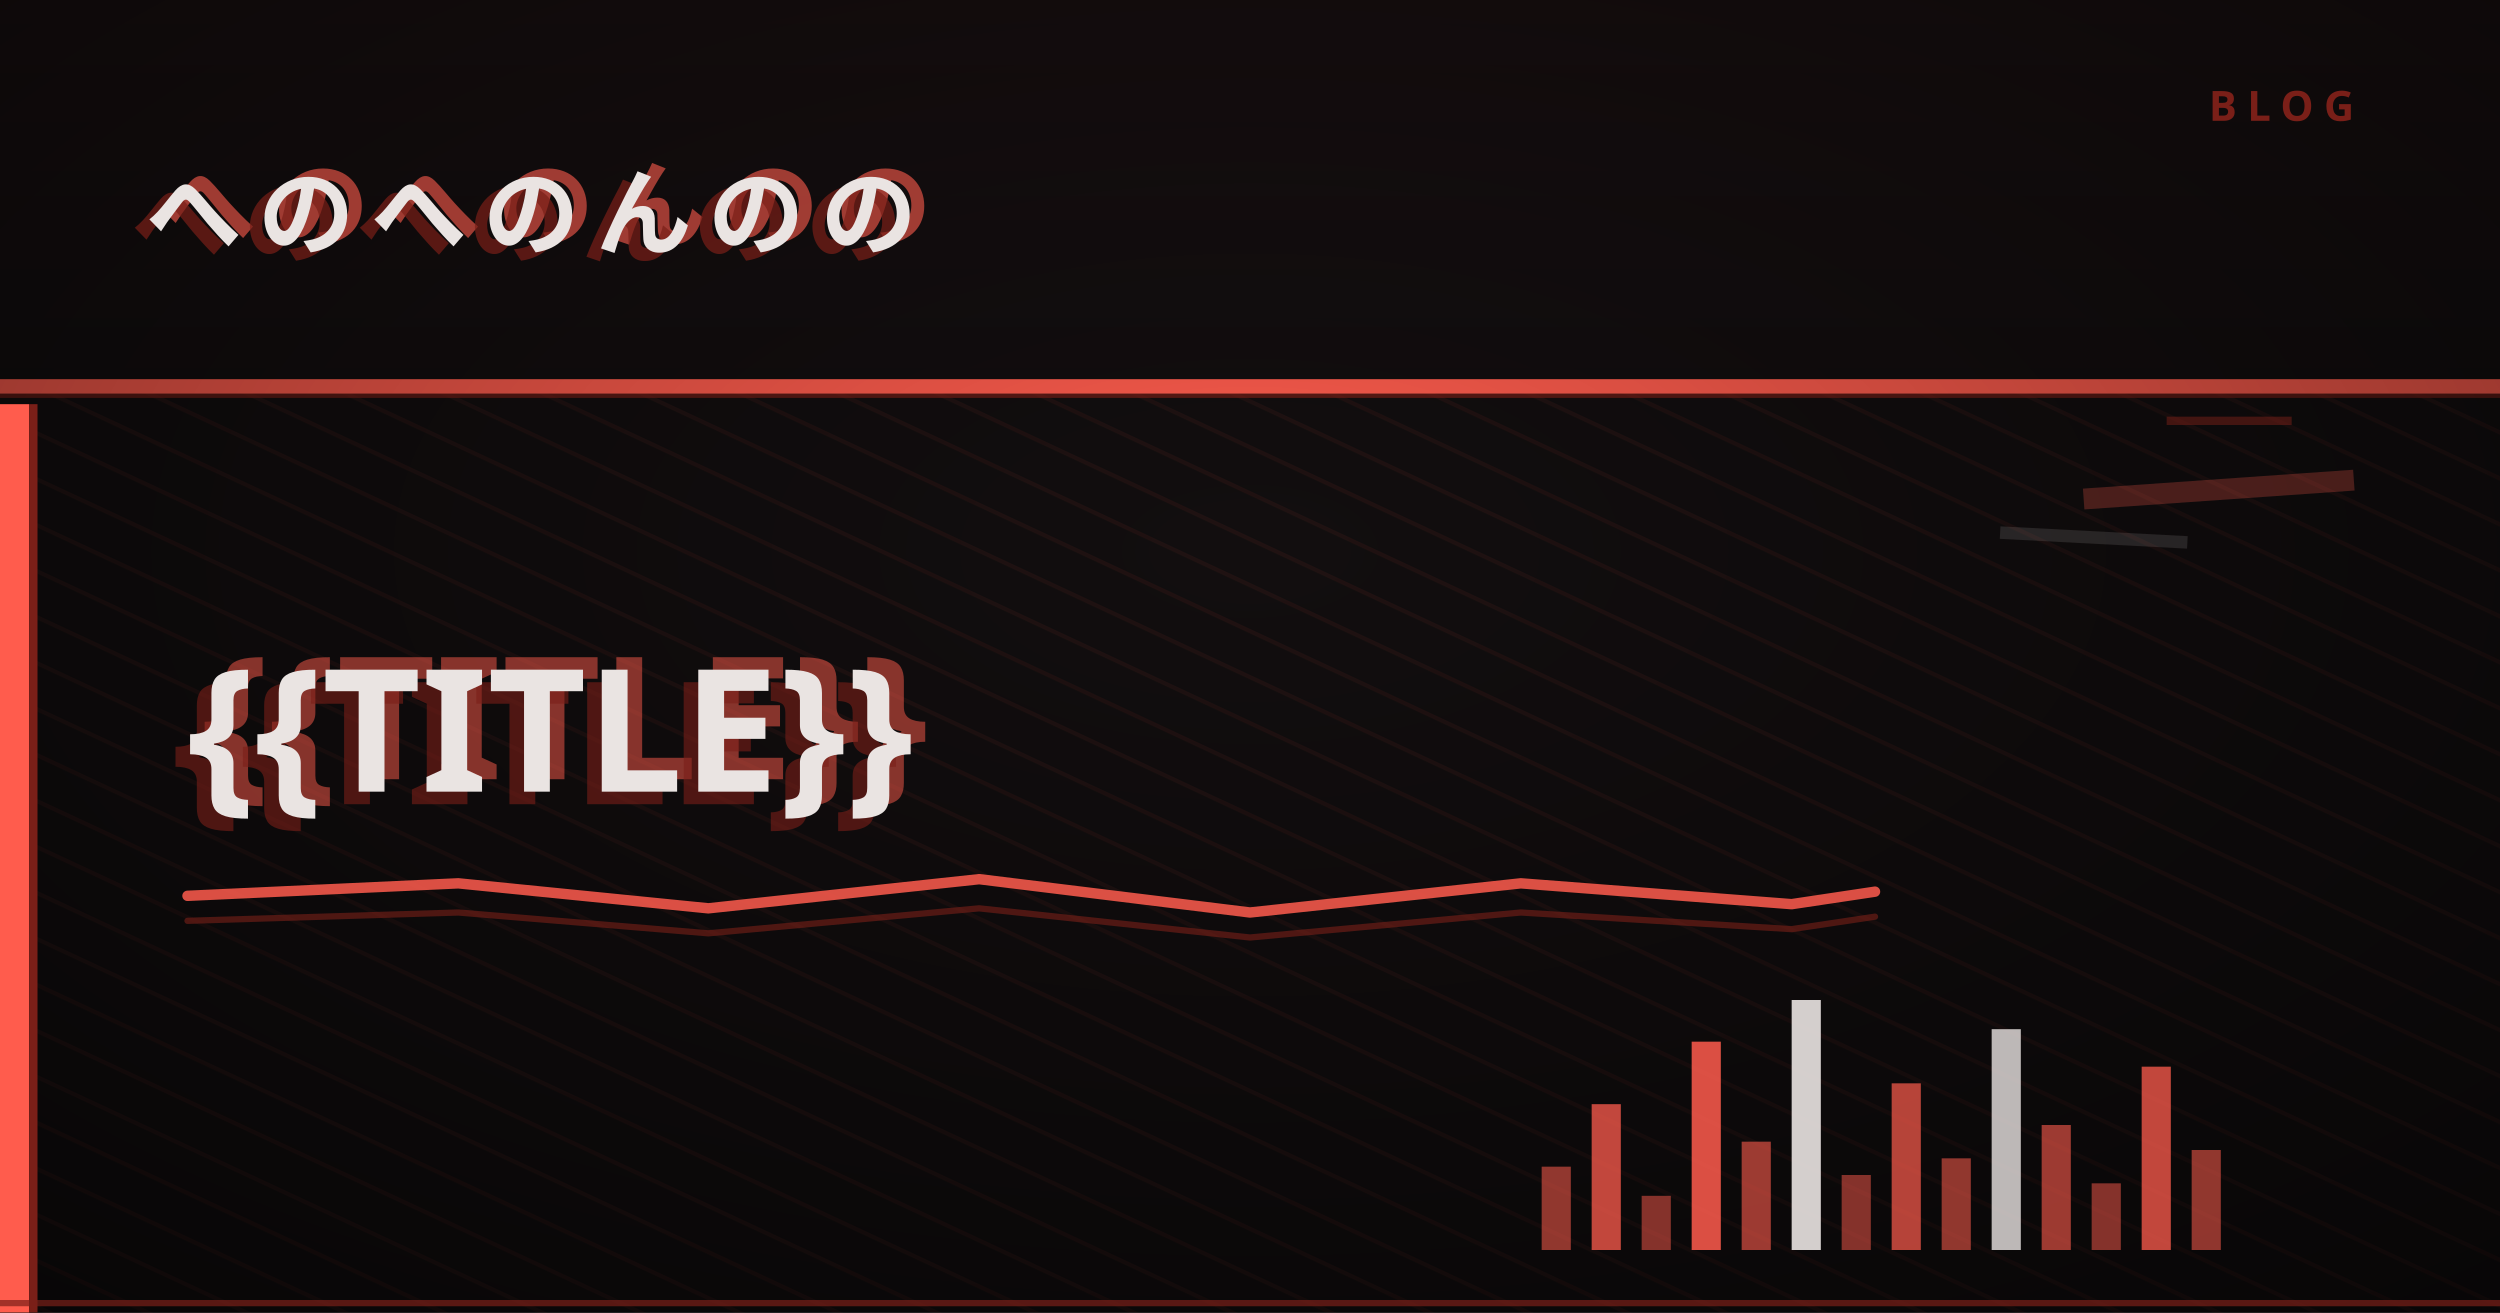
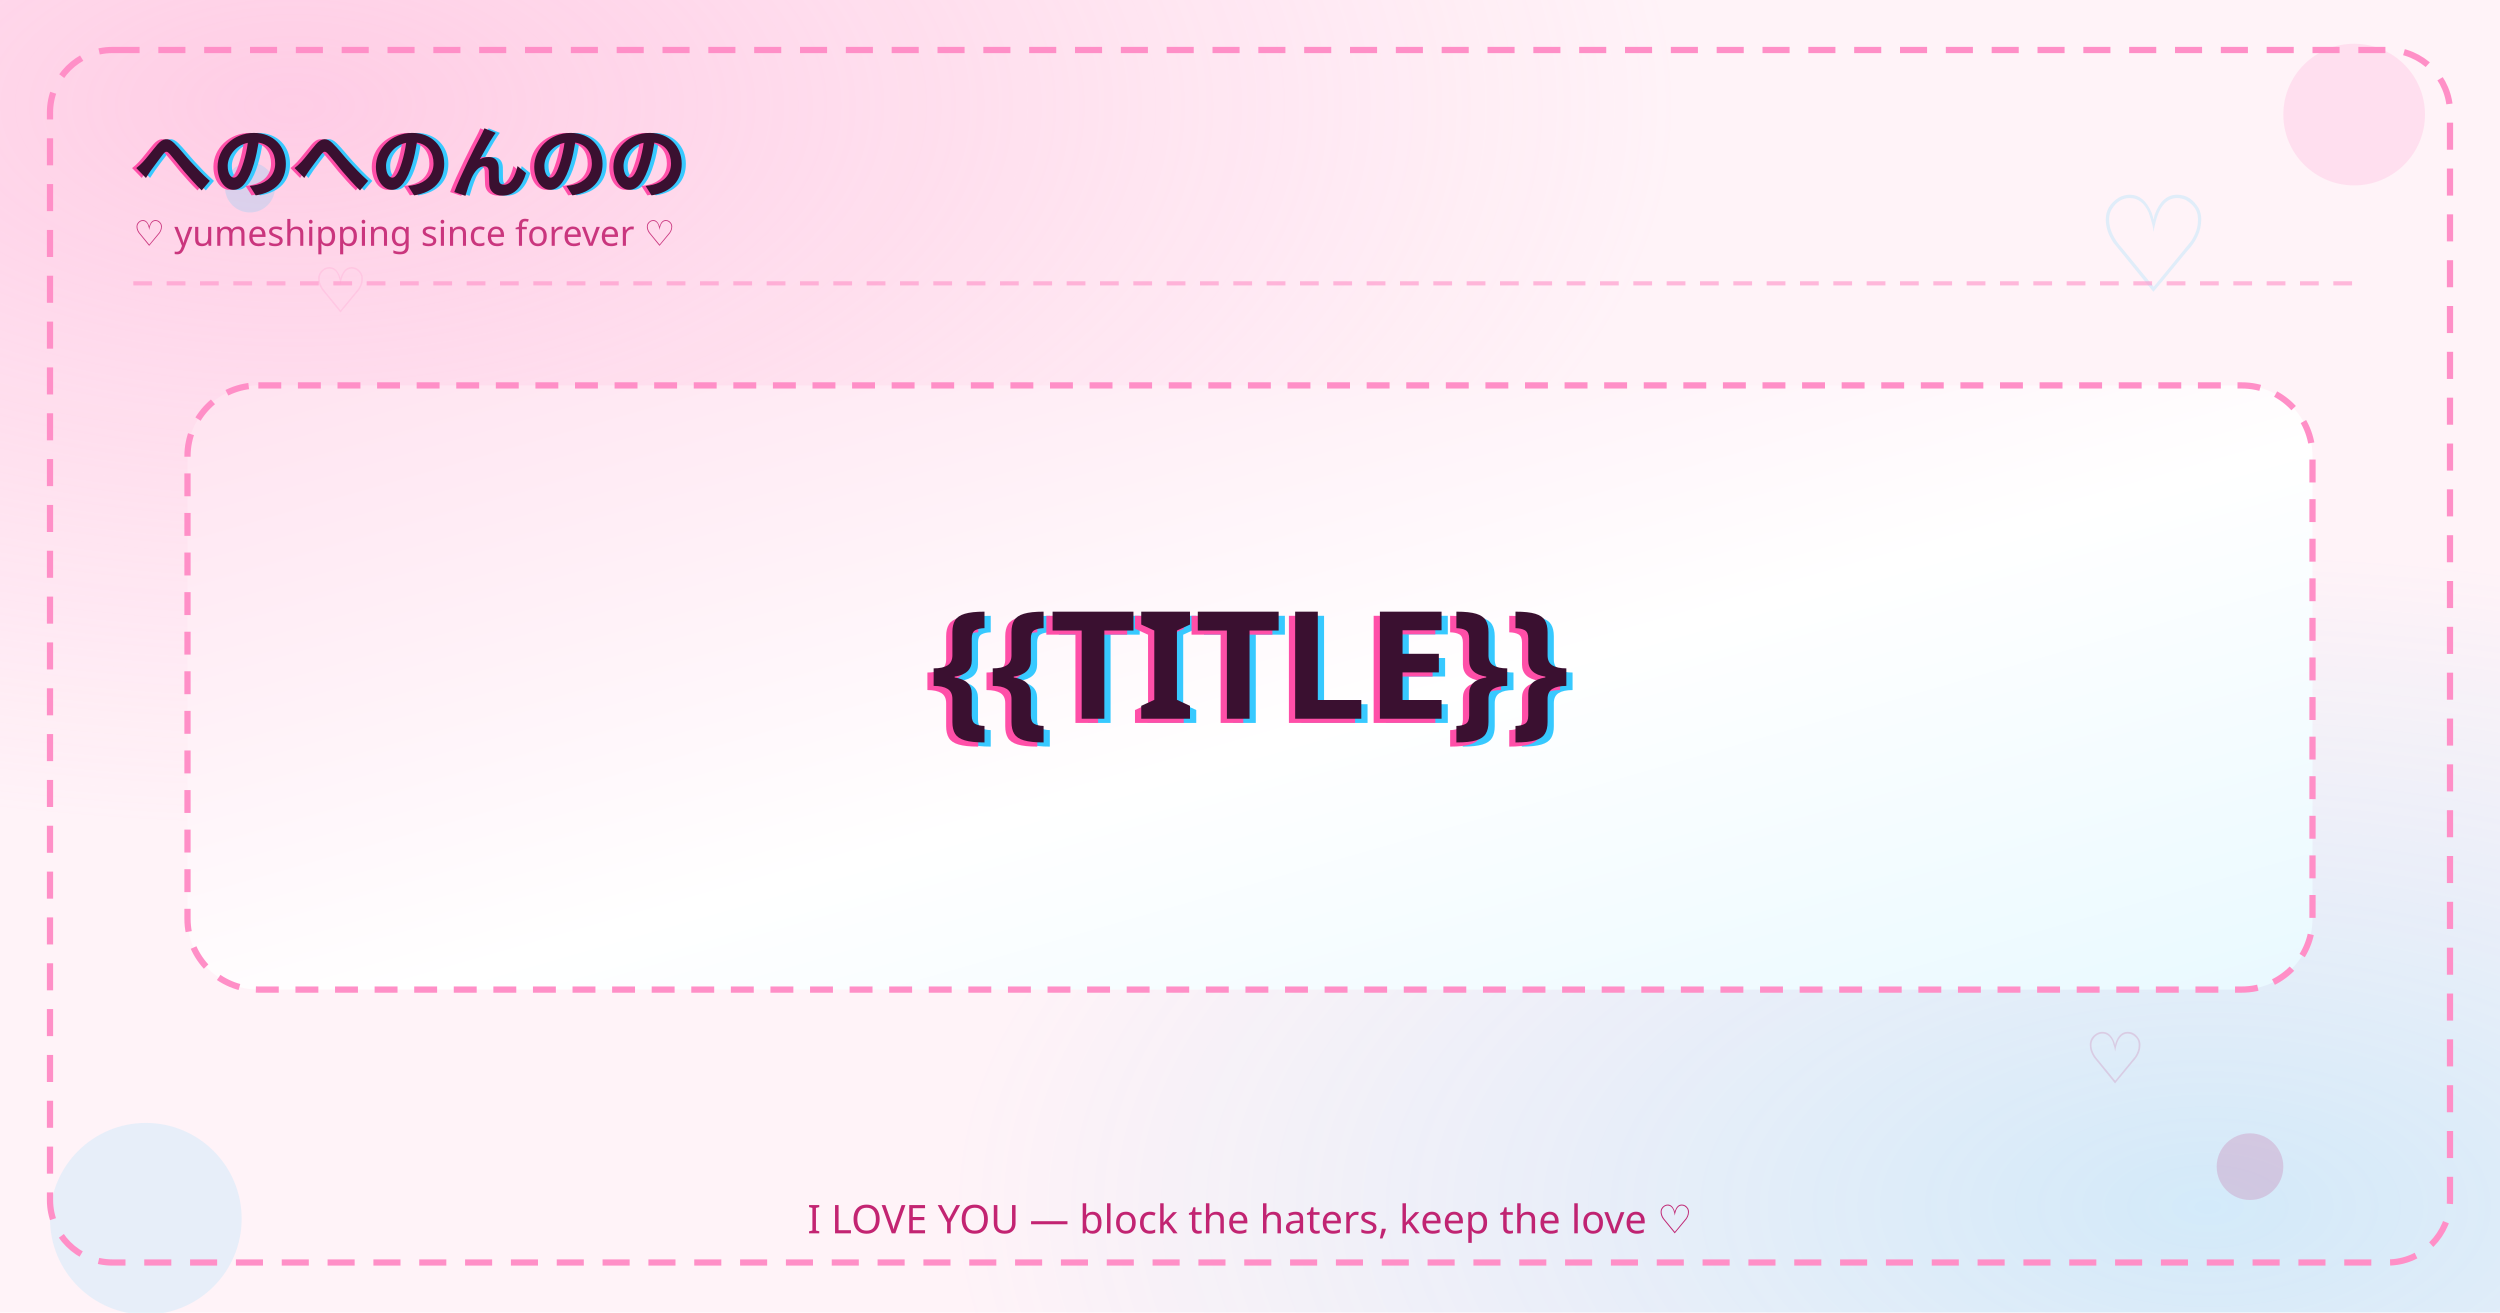
<svg xmlns="http://www.w3.org/2000/svg" width="1200" height="630" viewBox="0 0 1200 630">
  <defs>
-     <linearGradient id="headerGrad" x1="0" y1="0" x2="0" y2="1">
-       <stop offset="0%" stop-color="#1a1112" />
-       <stop offset="100%" stop-color="#120e0f" />
+     <radialGradient id="gradPink" cx="12%" cy="8%" r="55%">
+       <stop offset="0%" stop-color="#ff8fc7" stop-opacity="0.38" />
+       <stop offset="100%" stop-color="#ff8fc7" stop-opacity="0" />
+     </radialGradient>
+     <radialGradient id="gradCyan" cx="88%" cy="92%" r="50%">
+       <stop offset="0%" stop-color="#37c9ff" stop-opacity="0.22" />
+       <stop offset="100%" stop-color="#37c9ff" stop-opacity="0" />
+     </radialGradient>
+     <linearGradient id="cardEdge" x1="0%" y1="0%" x2="100%" y2="100%">
+       <stop offset="0%" stop-color="#ffe3f0" />
+       <stop offset="55%" stop-color="#ffffff" />
+       <stop offset="100%" stop-color="#e9f9ff" />
    </linearGradient>
-     <radialGradient id="vignette" cx="50%" cy="42%" r="75%">
-       <stop offset="0%" stop-color="#000000" stop-opacity="0" />
-       <stop offset="100%" stop-color="#000000" stop-opacity="0.55" />
-     </radialGradient>
-     <pattern id="diagStripes" width="20" height="20" patternUnits="userSpaceOnUse" patternTransform="rotate(115)">
-       <rect x="0" y="0" width="20" height="20" fill="#120e0f" />
-       <rect x="0" y="0" width="2" height="20" fill="#ff5c4d" fill-opacity="0.06" />
-     </pattern>
-     <pattern id="scanlines" width="4" height="4" patternUnits="userSpaceOnUse">
-       <rect x="0" y="0" width="4" height="4" fill="#120e0f" />
-       <rect x="0" y="0" width="4" height="1" fill="#ff5c4d" fill-opacity="0.035" />
-     </pattern>
  </defs>
-   <rect x="0" y="0" width="1200" height="630" fill="#120e0f" />
-   <rect x="0" y="0" width="1200" height="630" fill="url(#scanlines)" />
-   <rect x="0" y="0" width="1200" height="630" fill="url(#diagStripes)" />
-   <rect x="0" y="0" width="1200" height="188" fill="url(#headerGrad)" />
-   <rect x="0" y="182" width="1200" height="7" fill="#ff5c4d" />
-   <rect x="0" y="189" width="1200" height="2" fill="#7a1f18" opacity="0.7" />
-   <rect x="0" y="0" width="1200" height="630" fill="url(#vignette)" />
-   <text x="77" y="115" font-family="sans-serif" font-size="46" font-weight="900" letter-spacing="8" fill="#ff5c4d" fill-opacity="0.6">へのへのんのの</text>
-   <text x="63" y="123" font-family="sans-serif" font-size="46" font-weight="900" letter-spacing="8" fill="#7a1f18" fill-opacity="0.7">へのへのんのの</text>
-   <text x="70" y="119" font-family="sans-serif" font-size="46" font-weight="900" letter-spacing="8" fill="#eae4e2">へのへのんのの</text>
-   <text x="1130" y="58" font-family="sans-serif" font-size="20" font-weight="700" letter-spacing="5" fill="#7a1f18" text-anchor="end">BLOG</text>
-   <rect x="0" y="194" width="14" height="436" fill="#ff5c4d" />
-   <rect x="14" y="194" width="4" height="436" fill="#7a1f18" />
-   <text x="97" y="374" font-family="sans-serif" font-size="82" font-weight="900" fill="#ff5c4d" fill-opacity="0.5">{{TITLE}}</text>
-   <text x="83" y="386" font-family="sans-serif" font-size="82" font-weight="900" fill="#7a1f18" fill-opacity="0.6">{{TITLE}}</text>
-   <text x="90" y="380" font-family="sans-serif" font-size="82" font-weight="900" fill="#eae4e2">{{TITLE}}</text>
-   <polyline points="90,430 220,424 340,436 470,422 600,438 730,424 860,434 900,428" fill="none" stroke="#ff5c4d" stroke-width="5" stroke-linecap="round" stroke-linejoin="round" opacity="0.85" />
-   <polyline points="90,442 220,438 340,448 470,436 600,450 730,438 860,446 900,440" fill="none" stroke="#7a1f18" stroke-width="3" stroke-linecap="round" stroke-linejoin="round" opacity="0.6" />
-   <rect x="1000" y="230" width="130" height="10" fill="#ff5c4d" opacity="0.25" transform="rotate(-4 1065 235)" />
-   <rect x="960" y="255" width="90" height="6" fill="#eae4e2" opacity="0.12" transform="rotate(3 1005 258)" />
-   <rect x="1040" y="200" width="60" height="4" fill="#7a1f18" opacity="0.5" />
-   <g fill="#ff5c4d">
-     <rect x="740" y="560" width="14" height="40" opacity="0.55" />
-     <rect x="764" y="530" width="14" height="70" opacity="0.75" />
-     <rect x="788" y="574" width="14" height="26" opacity="0.5" />
-     <rect x="812" y="500" width="14" height="100" opacity="0.85" />
-     <rect x="836" y="548" width="14" height="52" opacity="0.6" />
-     <rect x="860" y="480" width="14" height="120" fill="#eae4e2" opacity="0.9" />
-     <rect x="884" y="564" width="14" height="36" opacity="0.5" />
-     <rect x="908" y="520" width="14" height="80" opacity="0.7" />
-     <rect x="932" y="556" width="14" height="44" opacity="0.55" />
-     <rect x="956" y="494" width="14" height="106" fill="#eae4e2" opacity="0.8" />
-     <rect x="980" y="540" width="14" height="60" opacity="0.6" />
-     <rect x="1004" y="568" width="14" height="32" opacity="0.5" />
-     <rect x="1028" y="512" width="14" height="88" opacity="0.75" />
-     <rect x="1052" y="552" width="14" height="48" opacity="0.55" />
-   </g>
-   <rect x="0" y="624" width="1200" height="3" fill="#7a1f18" opacity="0.7" />
+   <rect x="0" y="0" width="1200" height="630" fill="#fff3f8" />
+   <rect x="0" y="0" width="1200" height="630" fill="url(#gradPink)" />
+   <rect x="0" y="0" width="1200" height="630" fill="url(#gradCyan)" />
+   <circle cx="1130" cy="55" r="34" fill="#ff4fa8" opacity="0.12" />
+   <circle cx="70" cy="585" r="46" fill="#37c9ff" opacity="0.12" />
+   <circle cx="1080" cy="560" r="16" fill="#b8005a" opacity="0.15" />
+   <circle cx="120" cy="90" r="12" fill="#37c9ff" opacity="0.18" />
+   <text x="1005" y="140" font-family="sans-serif" font-size="64" fill="#37c9ff" opacity="0.16">♡</text>
+   <text x="90" y="470" font-family="sans-serif" font-size="46" fill="#ff4fa8" opacity="0.18">♡</text>
+   <text x="1000" y="520" font-family="sans-serif" font-size="34" fill="#b8005a" opacity="0.14">♡</text>
+   <text x="150" y="150" font-family="sans-serif" font-size="30" fill="#ff8fc7" opacity="0.22">♡</text>
+   <rect x="24" y="24" width="1152" height="582" rx="30" fill="none" stroke="#ff8fc7" stroke-width="3" stroke-dasharray="13 9" />
+   <text x="66" y="92" font-family="sans-serif" font-weight="700" font-size="38" fill="#37c9ff">へのへのんのの</text>
+   <text x="62" y="92" font-family="sans-serif" font-weight="700" font-size="38" fill="#ff4fa8">へのへのんのの</text>
+   <text x="64" y="92" font-family="sans-serif" font-weight="700" font-size="38" fill="#3a1030">へのへのんのの</text>
+   <text x="64" y="118" font-family="sans-serif" font-size="17" fill="#b8005a" opacity="0.75">♡ yumeshipping since forever ♡</text>
+   <line x1="64" y1="136" x2="1136" y2="136" stroke="#ff8fc7" stroke-width="2" stroke-dasharray="9 7" opacity="0.6" />
+   <rect x="90" y="185" width="1020" height="290" rx="34" fill="url(#cardEdge)" stroke="#ff8fc7" stroke-width="3" stroke-dasharray="11 8" />
+   <text x="603" y="347" text-anchor="middle" font-family="sans-serif" font-weight="700" font-size="72" fill="#37c9ff">{{TITLE}}</text>
+   <text x="597" y="347" text-anchor="middle" font-family="sans-serif" font-weight="700" font-size="72" fill="#ff4fa8">{{TITLE}}</text>
+   <text x="600" y="345" text-anchor="middle" font-family="sans-serif" font-weight="700" font-size="72" fill="#3a1030">{{TITLE}}</text>
+   <text x="600" y="592" text-anchor="middle" font-family="sans-serif" font-size="19" fill="#b8005a" opacity="0.85">I LOVE YOU — block the haters, keep the love ♡</text>
</svg>
